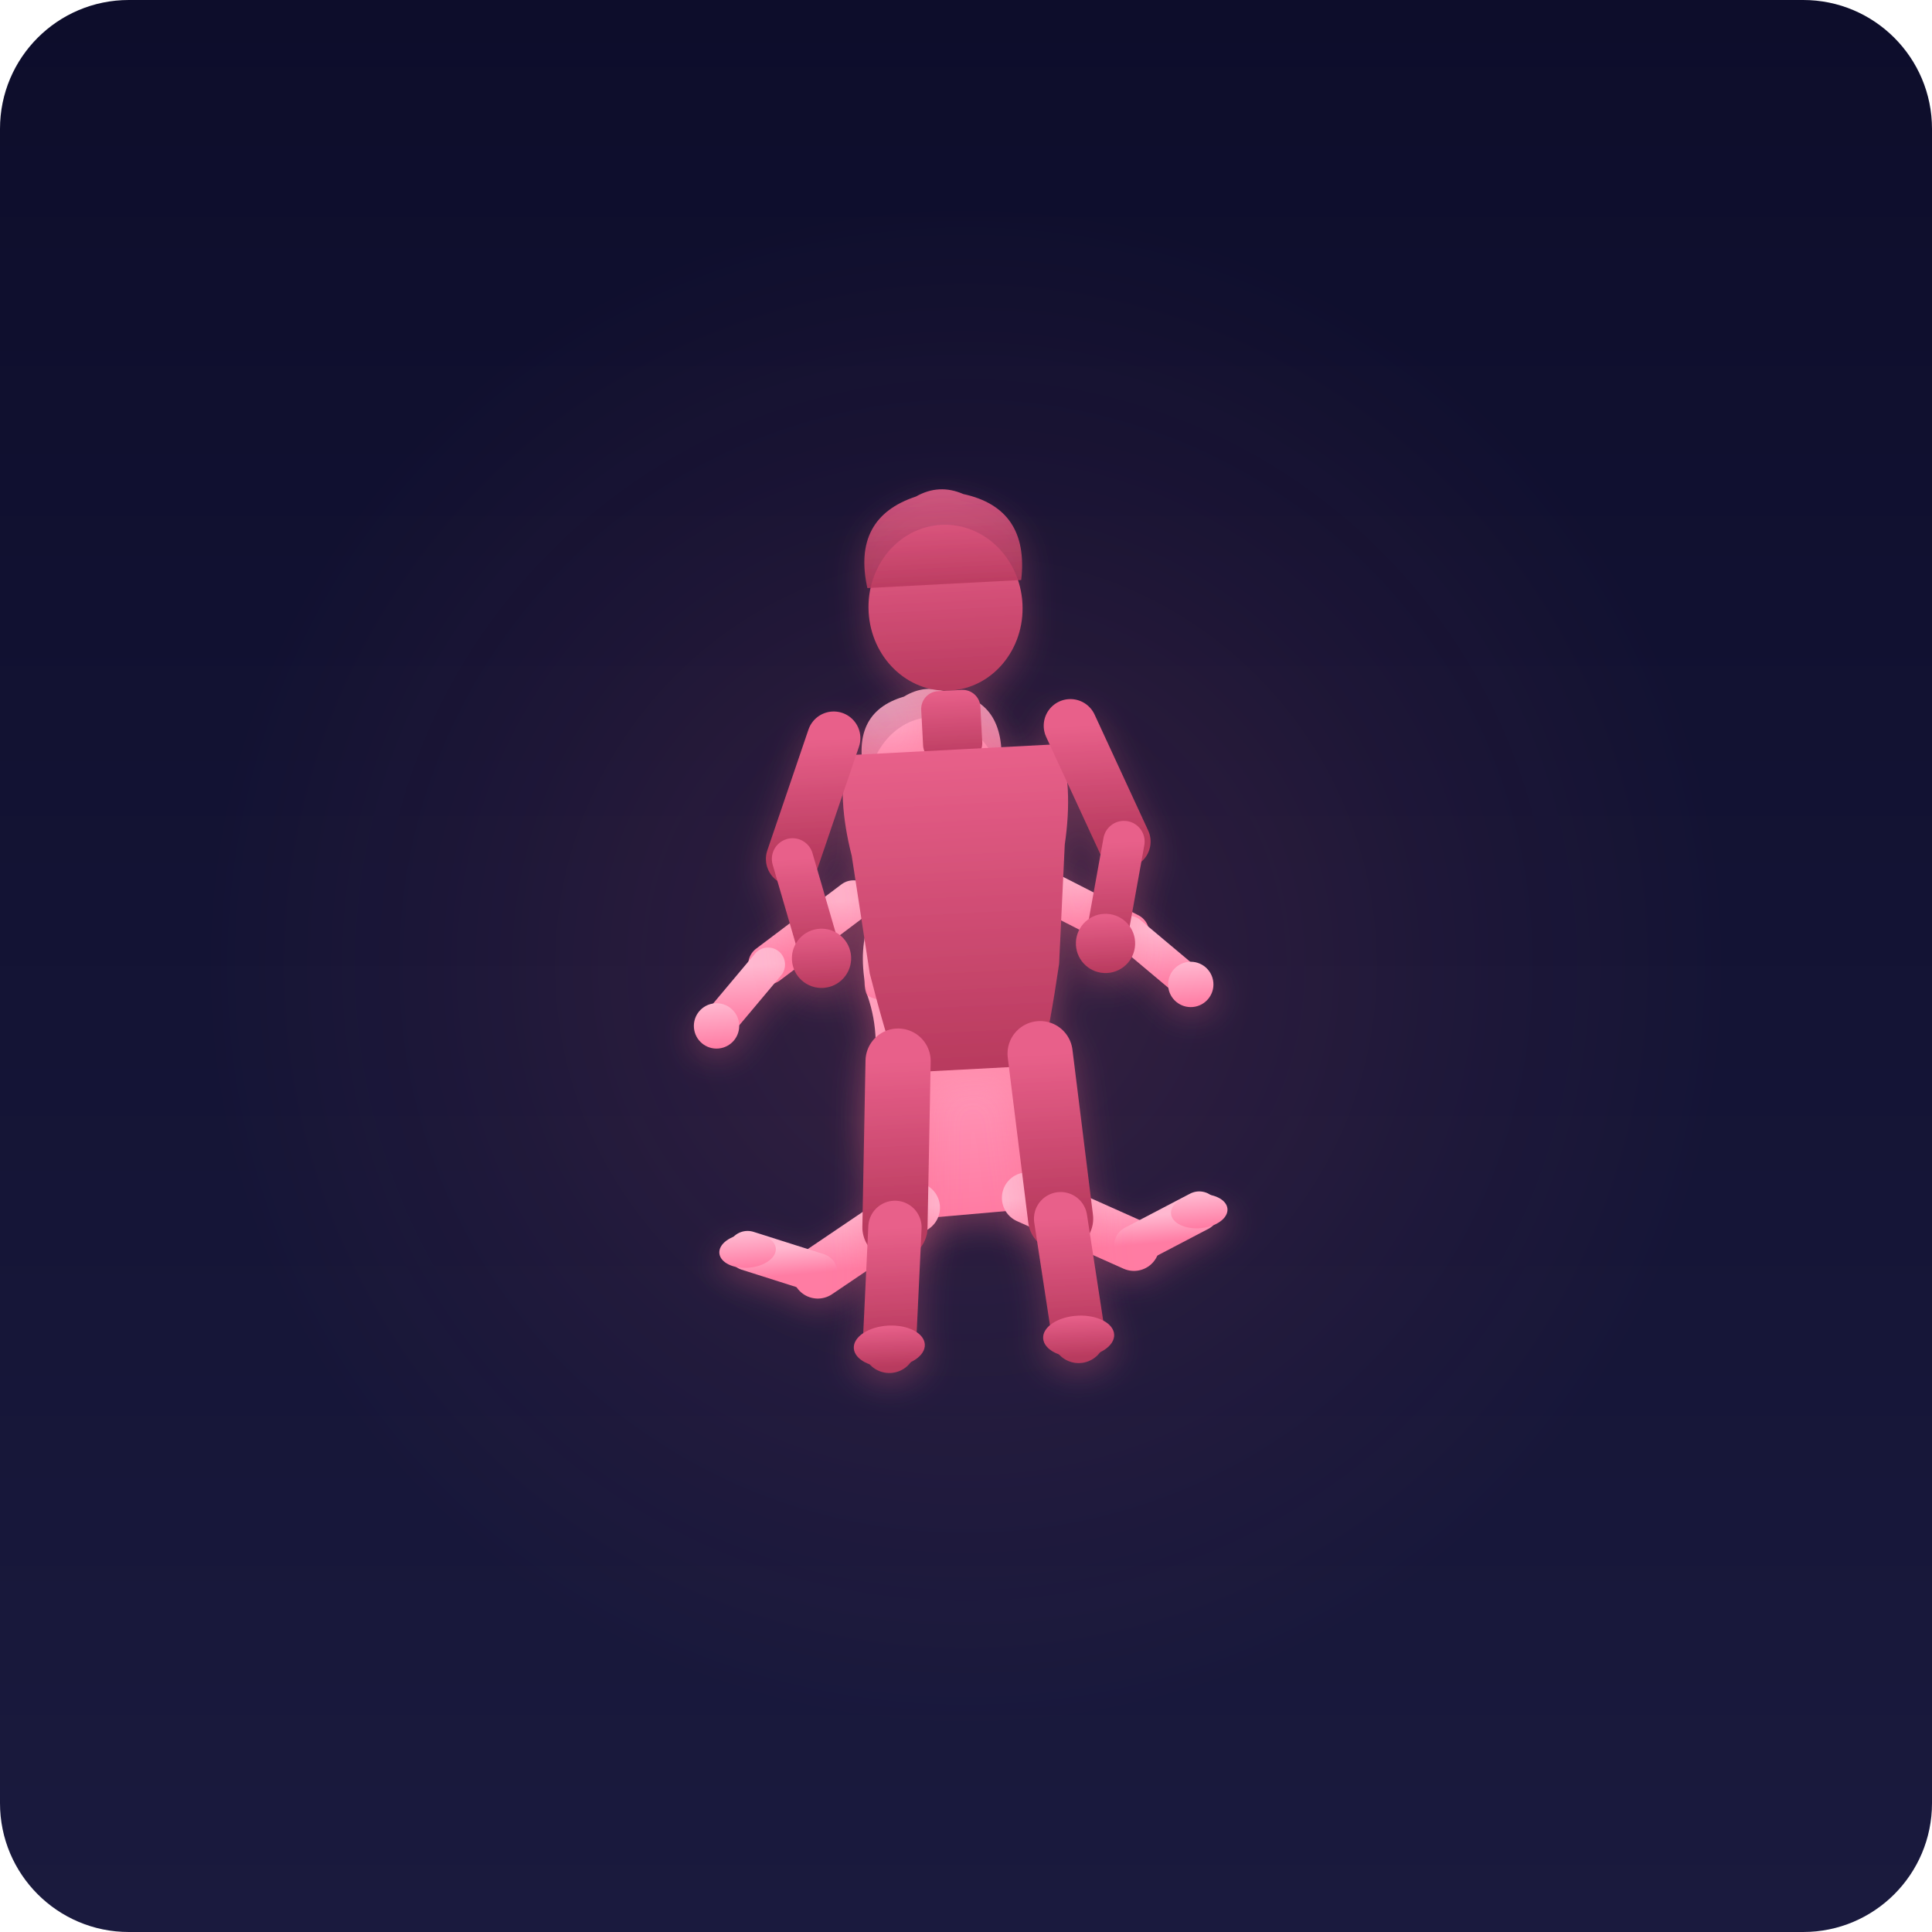
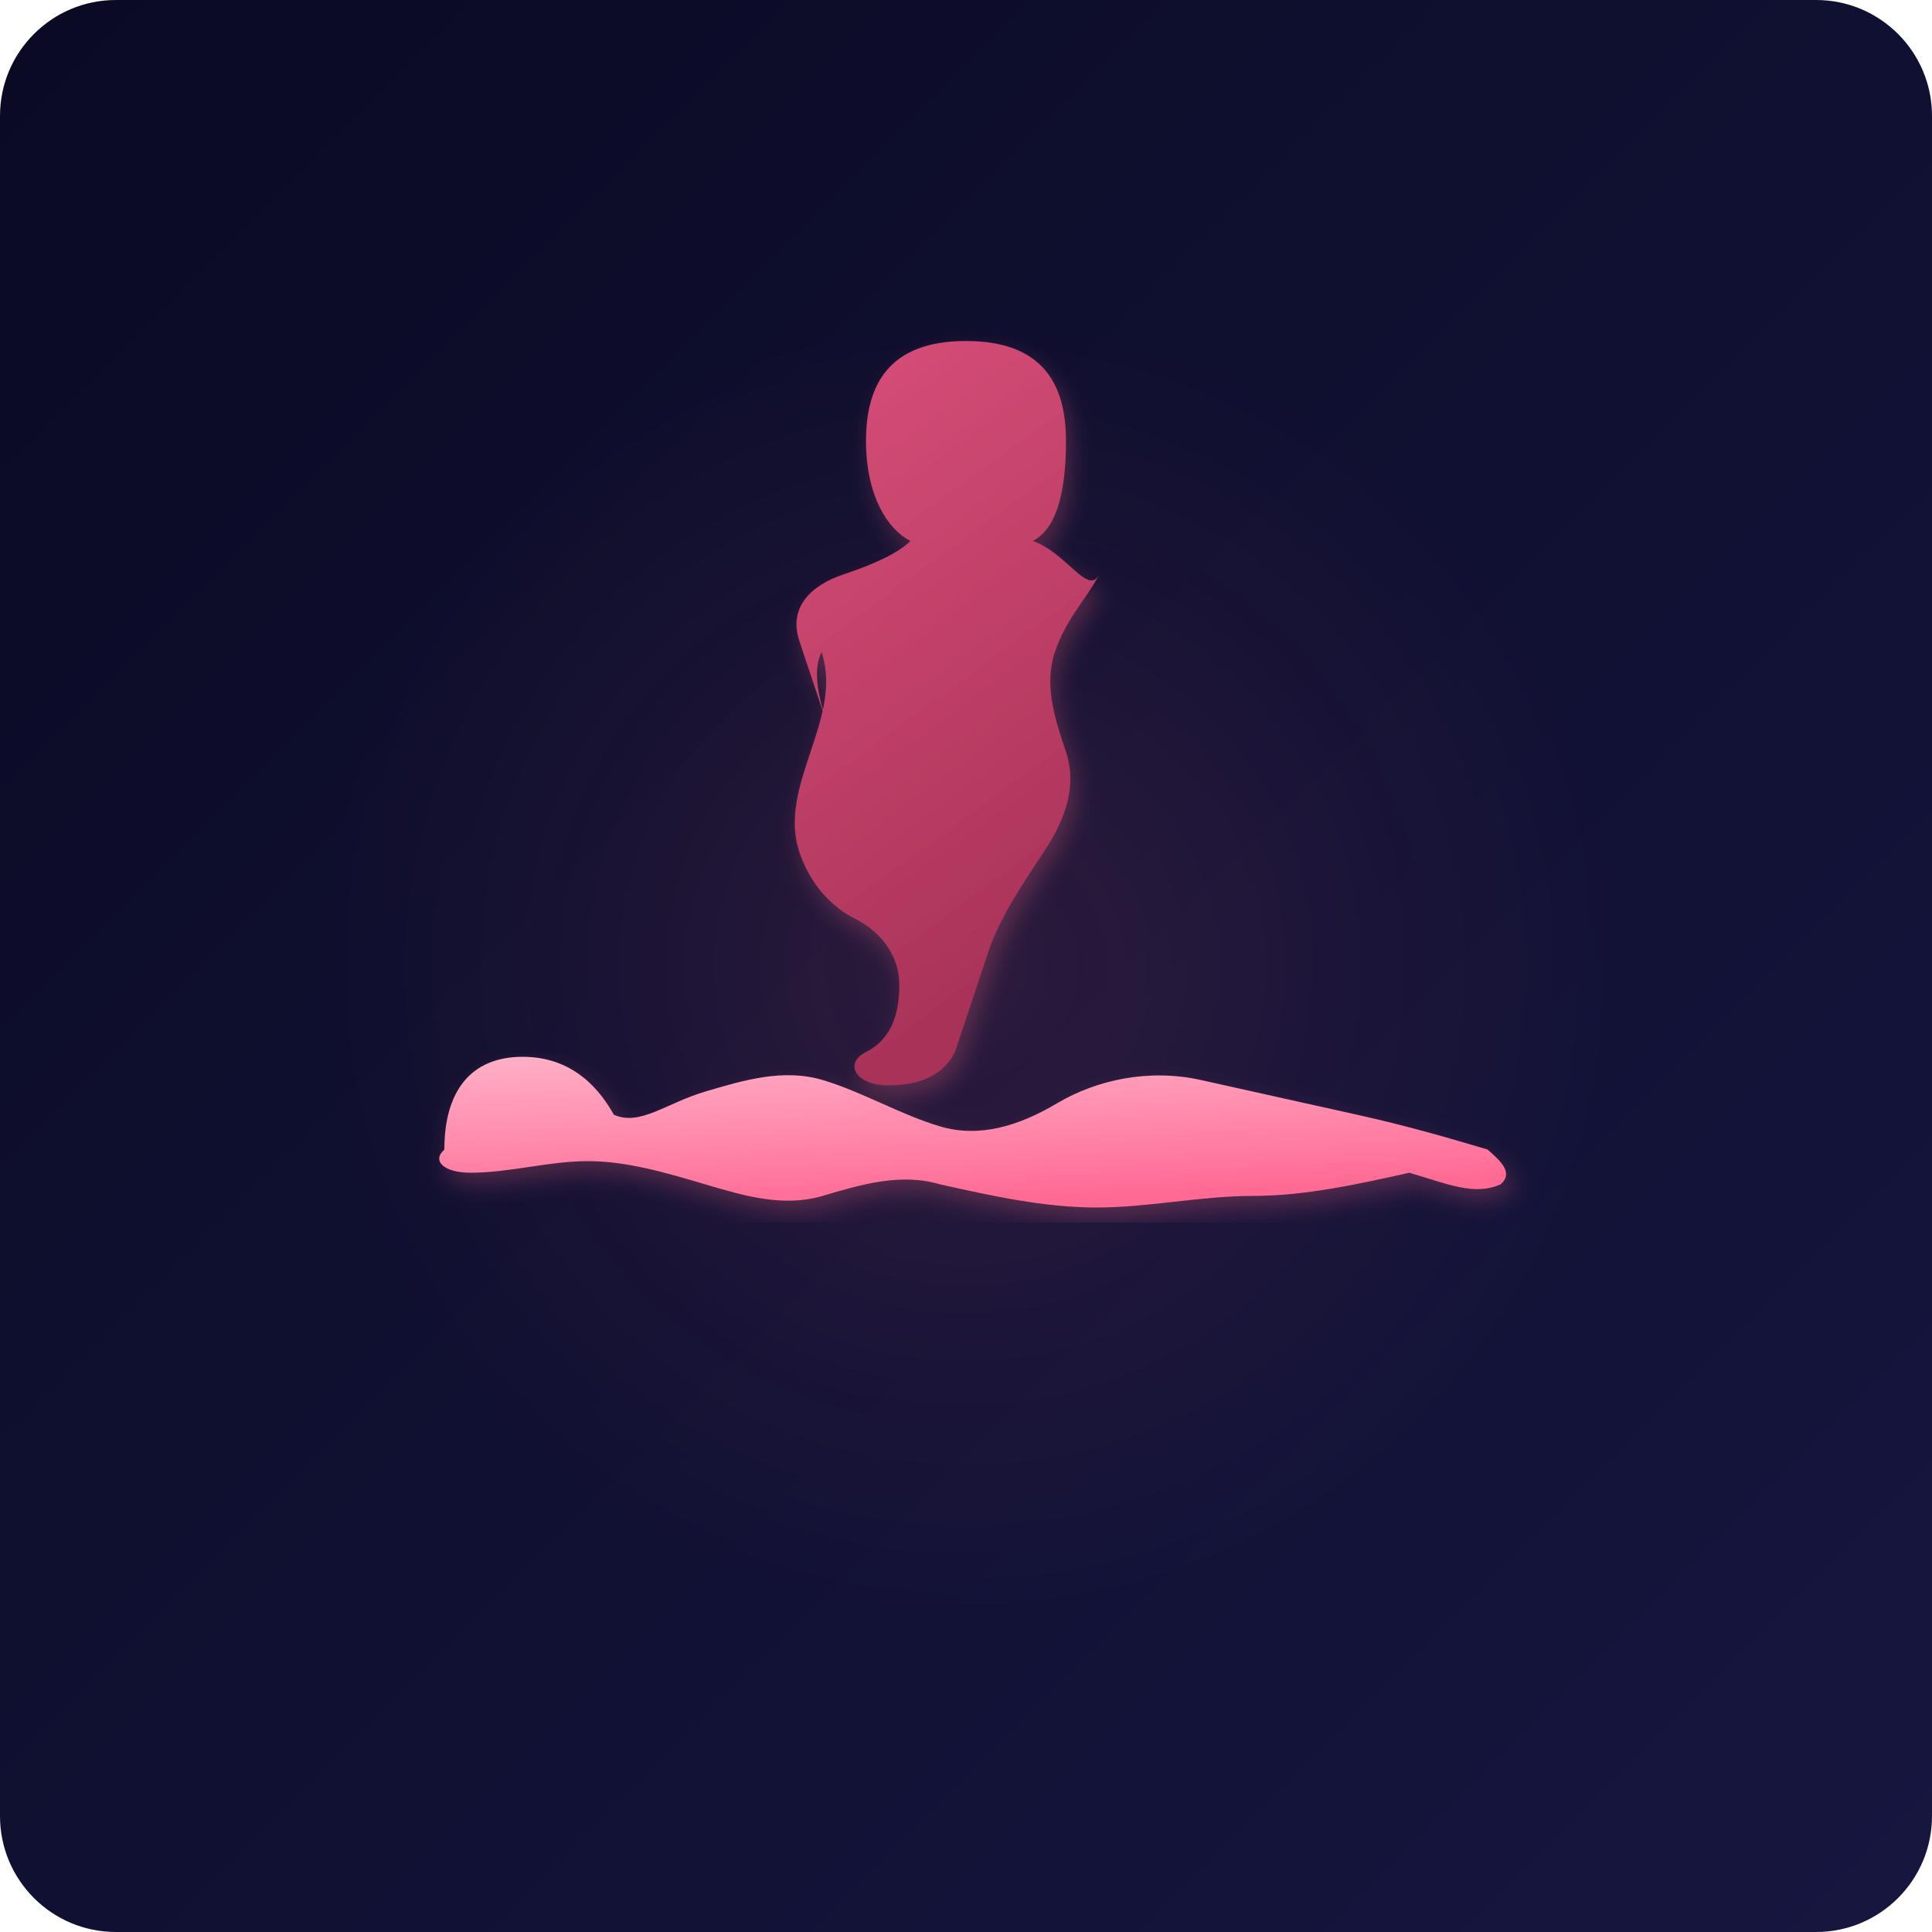
- <svg xmlns="http://www.w3.org/2000/svg" viewBox="0 0 300 300" width="300" height="300">
+ <svg xmlns="http://www.w3.org/2000/svg" viewBox="0 0 400 400" width="400" height="400">
  <defs>
-     <linearGradient id="bg" x1="0" y1="0" x2="0" y2="1">
-       <stop offset="0%" stop-color="#0d0d2b" />
-       <stop offset="100%" stop-color="#1a1a3e" />
+     <linearGradient id="bg" x1="0" y1="0" x2="1" y2="1">
+       <stop offset="0%" stop-color="#0a0a24" />
+       <stop offset="100%" stop-color="#161640" />
    </linearGradient>
-     <linearGradient id="f1" x1="0" y1="0" x2="0" y2="1">
-       <stop offset="0%" stop-color="#FFB8D0" />
-       <stop offset="100%" stop-color="#FF7BA3" />
+     <linearGradient id="p1" x1="0" y1="0" x2="0.3" y2="1">
+       <stop offset="0%" stop-color="#FFB0C8" />
+       <stop offset="100%" stop-color="#FF6B95" />
    </linearGradient>
-     <linearGradient id="f2" x1="0" y1="0" x2="0" y2="1">
-       <stop offset="0%" stop-color="#E8608A" />
-       <stop offset="100%" stop-color="#B83A5E" />
+     <linearGradient id="p2" x1="0" y1="0" x2="0.3" y2="1">
+       <stop offset="0%" stop-color="#D94F7A" />
+       <stop offset="100%" stop-color="#A83258" />
    </linearGradient>
-     <radialGradient id="glow" cx="50%" cy="50%" r="50%">
-       <stop offset="0%" stop-color="#FF6B8A" stop-opacity="0.15" />
-       <stop offset="60%" stop-color="#FF6B8A" stop-opacity="0.05" />
+     <radialGradient id="glow" cx="50%" cy="50%" r="45%">
+       <stop offset="0%" stop-color="#FF6B8A" stop-opacity="0.12" />
+       <stop offset="70%" stop-color="#FF6B8A" stop-opacity="0.03" />
      <stop offset="100%" stop-color="#FF6B8A" stop-opacity="0" />
    </radialGradient>
-     <filter id="shadow" x="-20%" y="-20%" width="140%" height="140%">
-       <feDropShadow dx="0" dy="2" stdDeviation="3" flood-color="#FF6B8A" flood-opacity="0.3" />
+     <filter id="sf" x="-10%" y="-10%" width="120%" height="120%">
+       <feGaussianBlur in="SourceAlpha" stdDeviation="2" result="blur" />
+       <feOffset dx="1" dy="2" result="offsetBlur" />
+       <feFlood flood-color="#FF6B8A" flood-opacity="0.25" result="color" />
+       <feComposite in="color" in2="offsetBlur" operator="in" result="shadow" />
+       <feMerge>
+         <feMergeNode in="shadow" />
+         <feMergeNode in="SourceGraphic" />
+       </feMerge>
    </filter>
  </defs>
-   <rect width="300" height="300" fill="url(#bg)" rx="20" />
-   <circle cx="150" cy="150" r="120" fill="url(#glow)" />
-   <g transform="translate(150,178) rotate(-5) scale(0.88)" filter="url(#shadow)">
-     <ellipse cx="0" cy="-62" rx="12" ry="14" fill="url(#f1)" />
-     <path d="M-12,-66 Q-14,-78 -4,-80 Q0,-82 4,-80 Q14,-78 12,-66" fill="url(#f1)" opacity="0.85" />
-     <path d="M-12,-62 Q-16,-52 -14,-37 Q-12,-32 -10,-37" fill="url(#f1)" opacity="0.6" />
-     <path d="M12,-62 Q16,-52 14,-37 Q12,-32 10,-37" fill="url(#f1)" opacity="0.6" />
-     <rect x="-4" y="-48" width="8" height="10" rx="3" fill="url(#f1)" />
-     <path d="M-14,-40 Q-16,-35 -15,-28 Q-13,-20 -16,-12 Q-18,-4 -14,4 Q-10,10 -10,12 L10,12 Q10,10 14,4 Q18,-4 16,-12 Q13,-20 15,-28 Q16,-35 14,-40 Z" fill="url(#f1)" />
-     <path d="M-14,-36 Q-16,-30 -15,-28 Q-12,-26 -8,-28 Q-4,-30 0,-28 Q4,-30 8,-28 Q12,-26 15,-28 Q16,-30 14,-36" fill="url(#f1)" opacity="0.9" />
-     <line x1="-16" y1="-45" x2="-32" y2="-35" stroke="url(#f1)" stroke-width="7" stroke-linecap="round" />
-     <line x1="-32" y1="-35" x2="-42" y2="-25" stroke="url(#f1)" stroke-width="6" stroke-linecap="round" />
-     <circle cx="-42" cy="-25" r="4" fill="url(#f1)" />
-     <line x1="16" y1="-45" x2="32" y2="-35" stroke="url(#f1)" stroke-width="7" stroke-linecap="round" />
-     <line x1="32" y1="-35" x2="42" y2="-25" stroke="url(#f1)" stroke-width="6" stroke-linecap="round" />
-     <circle cx="42" cy="-25" r="4" fill="url(#f1)" />
-     <line x1="-10" y1="10" x2="-28" y2="20" stroke="url(#f1)" stroke-width="9" stroke-linecap="round" />
-     <line x1="-28" y1="20" x2="-40" y2="15" stroke="url(#f1)" stroke-width="7" stroke-linecap="round" />
-     <ellipse cx="-40" cy="15" rx="5" ry="3" fill="url(#f1)" />
-     <line x1="10" y1="10" x2="28" y2="20" stroke="url(#f1)" stroke-width="9" stroke-linecap="round" />
-     <line x1="28" y1="20" x2="40" y2="15" stroke="url(#f1)" stroke-width="7" stroke-linecap="round" />
-     <ellipse cx="40" cy="15" rx="5" ry="3" fill="url(#f1)" />
-   </g>
-   <g transform="translate(150,155) rotate(-3) scale(0.92)" filter="url(#shadow)">
-     <ellipse cx="0" cy="-66" rx="13" ry="14" fill="url(#f2)" />
-     <path d="M-13,-70 Q-15,-82 -4,-85 Q0,-87 4,-85 Q15,-82 13,-70" fill="url(#f2)" opacity="0.85" />
-     <rect x="-5" y="-52" width="10" height="12" rx="3" fill="url(#f2)" />
-     <path d="M-18,-42 Q-20,-35 -18,-25 Q-17,-15 -16,-5 Q-14,5 -12,12 L12,12 Q14,5 16,-5 Q17,-15 18,-25 Q20,-35 18,-42 Z" fill="url(#f2)" />
-     <path d="M-18,-42 Q-22,-44 -22,-40 Q-22,-38 -18,-38" fill="url(#f2)" opacity="0.8" />
-     <path d="M18,-42 Q22,-44 22,-40 Q22,-38 18,-38" fill="url(#f2)" opacity="0.8" />
-     <line x1="-20" y1="-45" x2="-28" y2="-25" stroke="url(#f2)" stroke-width="9" stroke-linecap="round" />
-     <line x1="-28" y1="-25" x2="-24" y2="-8" stroke="url(#f2)" stroke-width="7" stroke-linecap="round" />
-     <circle cx="-24" cy="-8" r="5" fill="url(#f2)" />
-     <line x1="20" y1="-45" x2="28" y2="-25" stroke="url(#f2)" stroke-width="9" stroke-linecap="round" />
-     <line x1="28" y1="-25" x2="24" y2="-8" stroke="url(#f2)" stroke-width="7" stroke-linecap="round" />
-     <circle cx="24" cy="-8" r="5" fill="url(#f2)" />
-     <line x1="-12" y1="10" x2="-14" y2="38" stroke="url(#f2)" stroke-width="11" stroke-linecap="round" />
-     <line x1="-14" y1="38" x2="-16" y2="58" stroke="url(#f2)" stroke-width="9" stroke-linecap="round" />
-     <ellipse cx="-16" cy="58" rx="6" ry="3.5" fill="url(#f2)" />
-     <line x1="12" y1="10" x2="14" y2="38" stroke="url(#f2)" stroke-width="11" stroke-linecap="round" />
-     <line x1="14" y1="38" x2="16" y2="58" stroke="url(#f2)" stroke-width="9" stroke-linecap="round" />
-     <ellipse cx="16" cy="58" rx="6" ry="3.5" fill="url(#f2)" />
-   </g>
+   <rect width="400" height="400" fill="url(#bg)" rx="24" />
+   <circle cx="200" cy="200" r="150" fill="url(#glow)" />
+   <path d="M-80,0 C-80,-10 -76,-16 -68,-16 C-60,-16 -56,-10 -54,-6 C-50,-4 -46,-8 -40,-10 C-34,-12 -28,-14 -22,-12 C-16,-10 -10,-6 -4,-4 C2,-2 8,-4 14,-8 C20,-12 28,-14 36,-12 C44,-10 52,-8 60,-6 C68,-4 74,-2 80,0 C82,2 84,4 82,6 C78,8 74,6 68,4 C60,6 52,8 44,8 C36,8 28,10 20,10 C12,10 4,8 -4,6 C-10,4 -16,6 -22,8 C-28,10 -34,8 -40,6 C-46,4 -52,2 -58,2 C-64,2 -70,4 -76,4 C-80,4 -82,2 -80,0 Z" fill="url(#p1)" transform="translate(200,238) scale(1.35,1.2)" filter="url(#sf)" />
+   <path d="M0,-76 C-14,-76 -18,-68 -18,-58 C-18,-48 -14,-42 -10,-40 C-12,-38 -16,-36 -22,-34 C-28,-32 -32,-28 -30,-22 C-28,-16 -26,-10 -24,-4 C-22,2 -20,6 -18,8 C-20,6 -22,2 -24,-4 C-26,-10 -28,-16 -26,-20 C-24,-14 -26,-8 -28,-2 C-30,4 -32,10 -30,16 C-28,22 -24,26 -20,28 C-16,30 -12,34 -12,40 C-12,46 -14,50 -18,52 C-22,54 -20,58 -14,58 C-8,58 -4,56 -2,52 C0,46 2,40 4,34 C6,28 10,22 14,16 C18,10 20,4 18,-2 C16,-8 14,-14 16,-20 C18,-26 22,-30 24,-34 C22,-30 18,-38 12,-40 C16,-42 18,-48 18,-58 C18,-68 14,-76 0,-76 Z" fill="url(#p2)" transform="translate(200,158) scale(1.15,1.15)" filter="url(#sf)" />
</svg>
